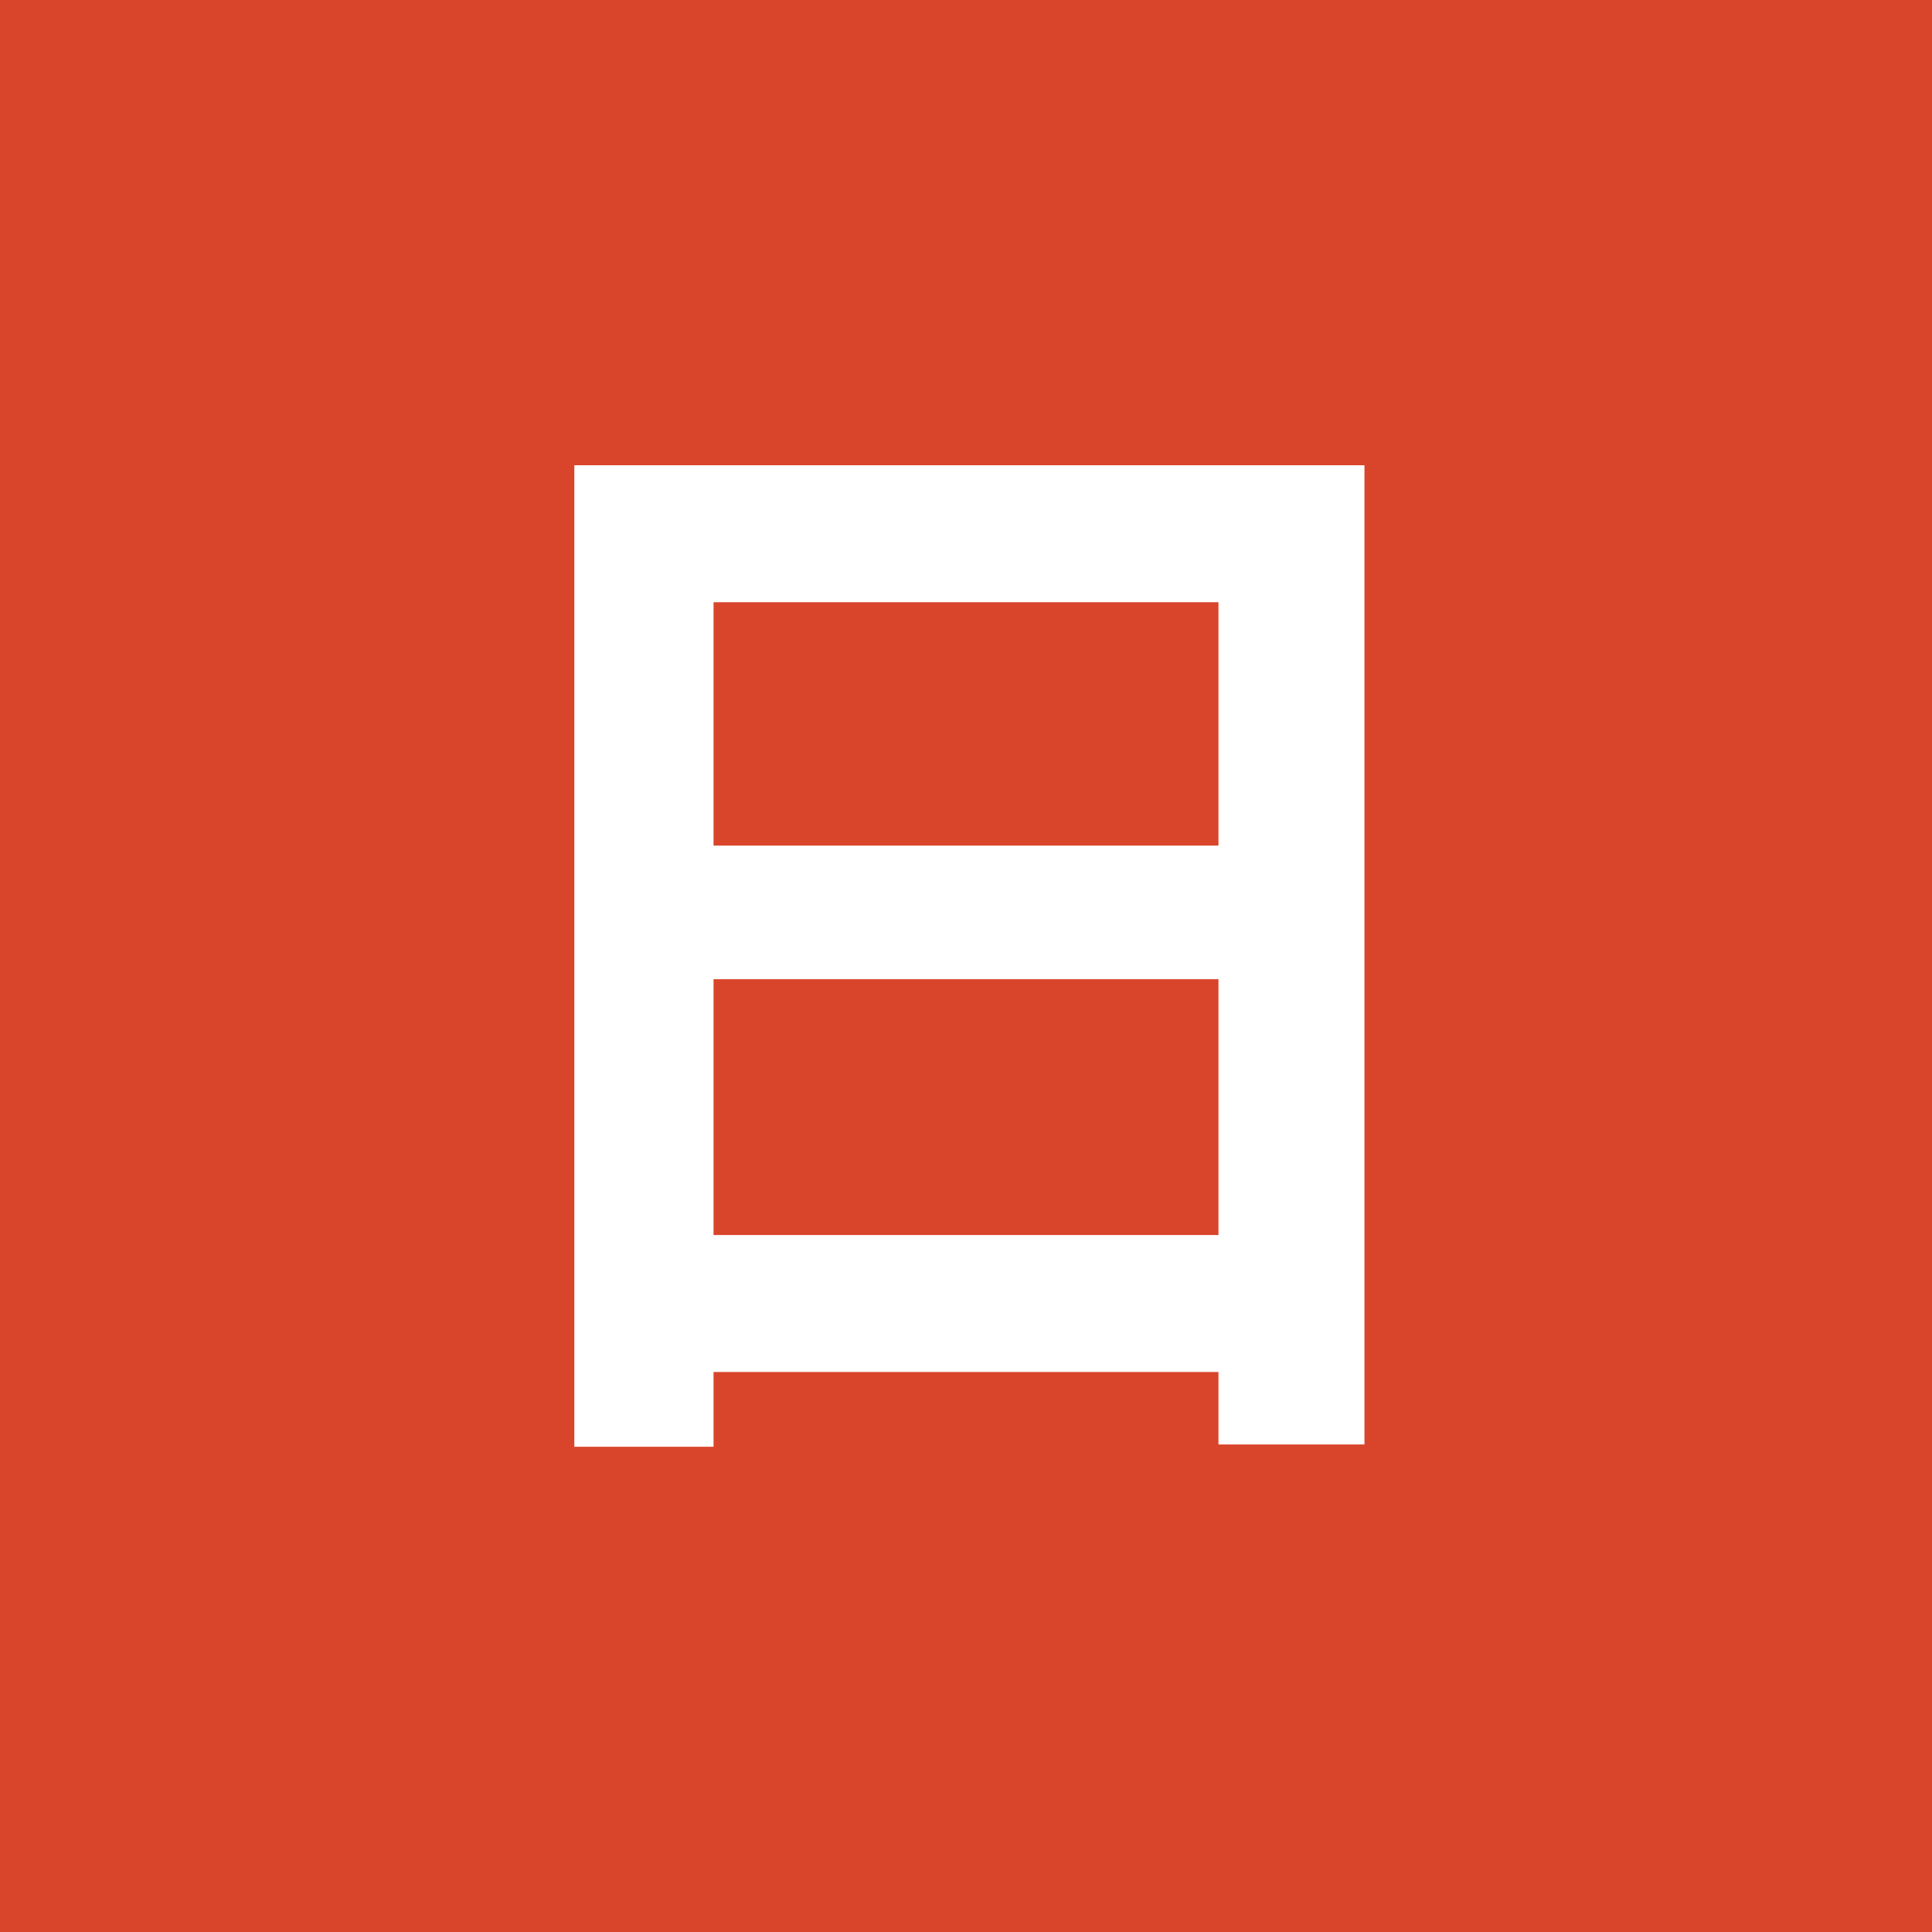
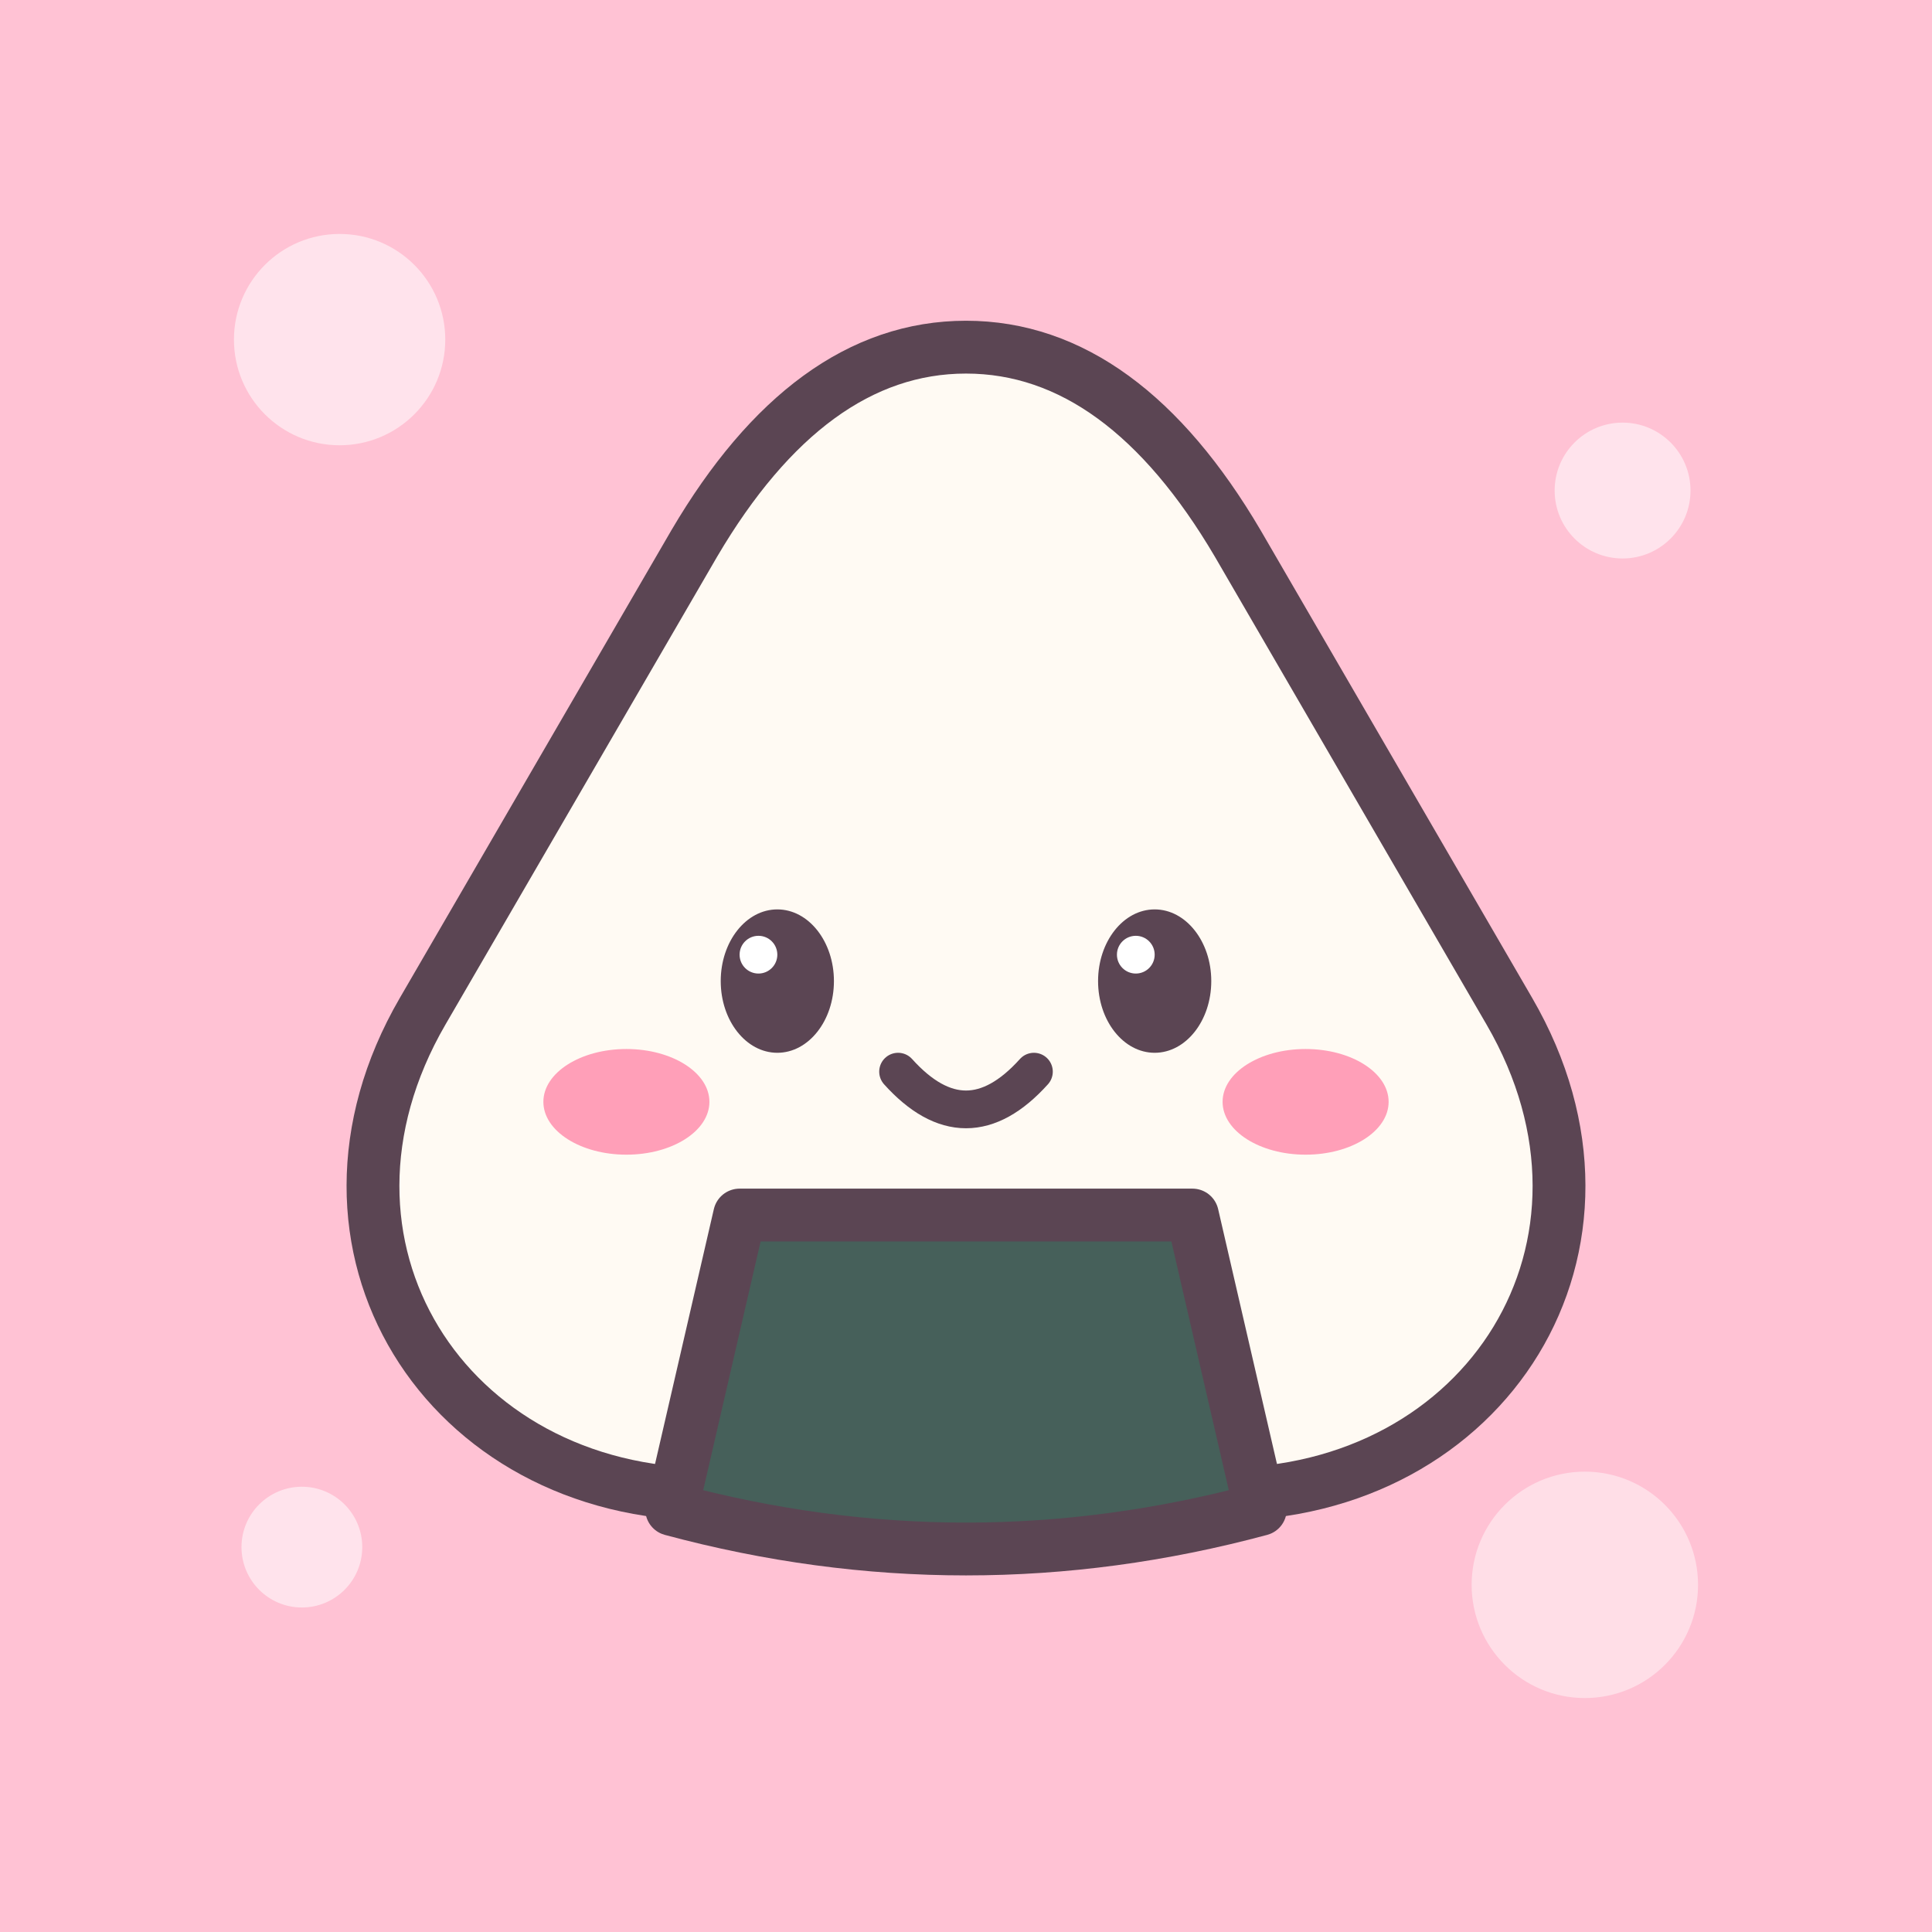
<svg xmlns="http://www.w3.org/2000/svg" viewBox="0 0 512 512">
-   <rect width="512" height="512" fill="#d9452b" />
-   <text x="256" y="360" font-size="300" text-anchor="middle" fill="#fff" font-family="'Noto Sans JP','Hiragino Sans','Yu Gothic',sans-serif" font-weight="700">日</text>
+   <rect width="512" height="512" fill="#ffc2d4" />
+   <circle cx="90" cy="90" r="28" fill="#fff" opacity=".55" />
+   <circle cx="430" cy="130" r="18" fill="#fff" opacity=".55" />
+   <circle cx="420" cy="420" r="30" fill="#fff" opacity=".45" />
+   <circle cx="80" cy="410" r="16" fill="#fff" opacity=".55" />
+   <path d="M256 92c28 0 52 18 72 52l72 124c36 62-6 128-76 128H188c-70 0-112-66-76-128l72-124c20-34 44-52 72-52z" fill="#fffaf3" stroke="#5b4553" stroke-width="14" stroke-linejoin="round" />
+   <path d="M196 322h120l18 78c-52 14-104 14-156 0z" fill="#46605a" stroke="#5b4553" stroke-width="14" stroke-linejoin="round" />
+   <ellipse cx="206" cy="260" rx="15" ry="19" fill="#5b4553" />
+   <ellipse cx="306" cy="260" rx="15" ry="19" fill="#5b4553" />
+   <circle cx="201" cy="253" r="5" fill="#fff" />
+   <circle cx="301" cy="253" r="5" fill="#fff" />
+   <ellipse cx="166" cy="292" rx="22" ry="14" fill="#ff9fb8" />
+   <ellipse cx="346" cy="292" rx="22" ry="14" fill="#ff9fb8" />
+   <path d="M238 284q18 20 36 0" fill="none" stroke="#5b4553" stroke-width="10" stroke-linecap="round" />
</svg>
